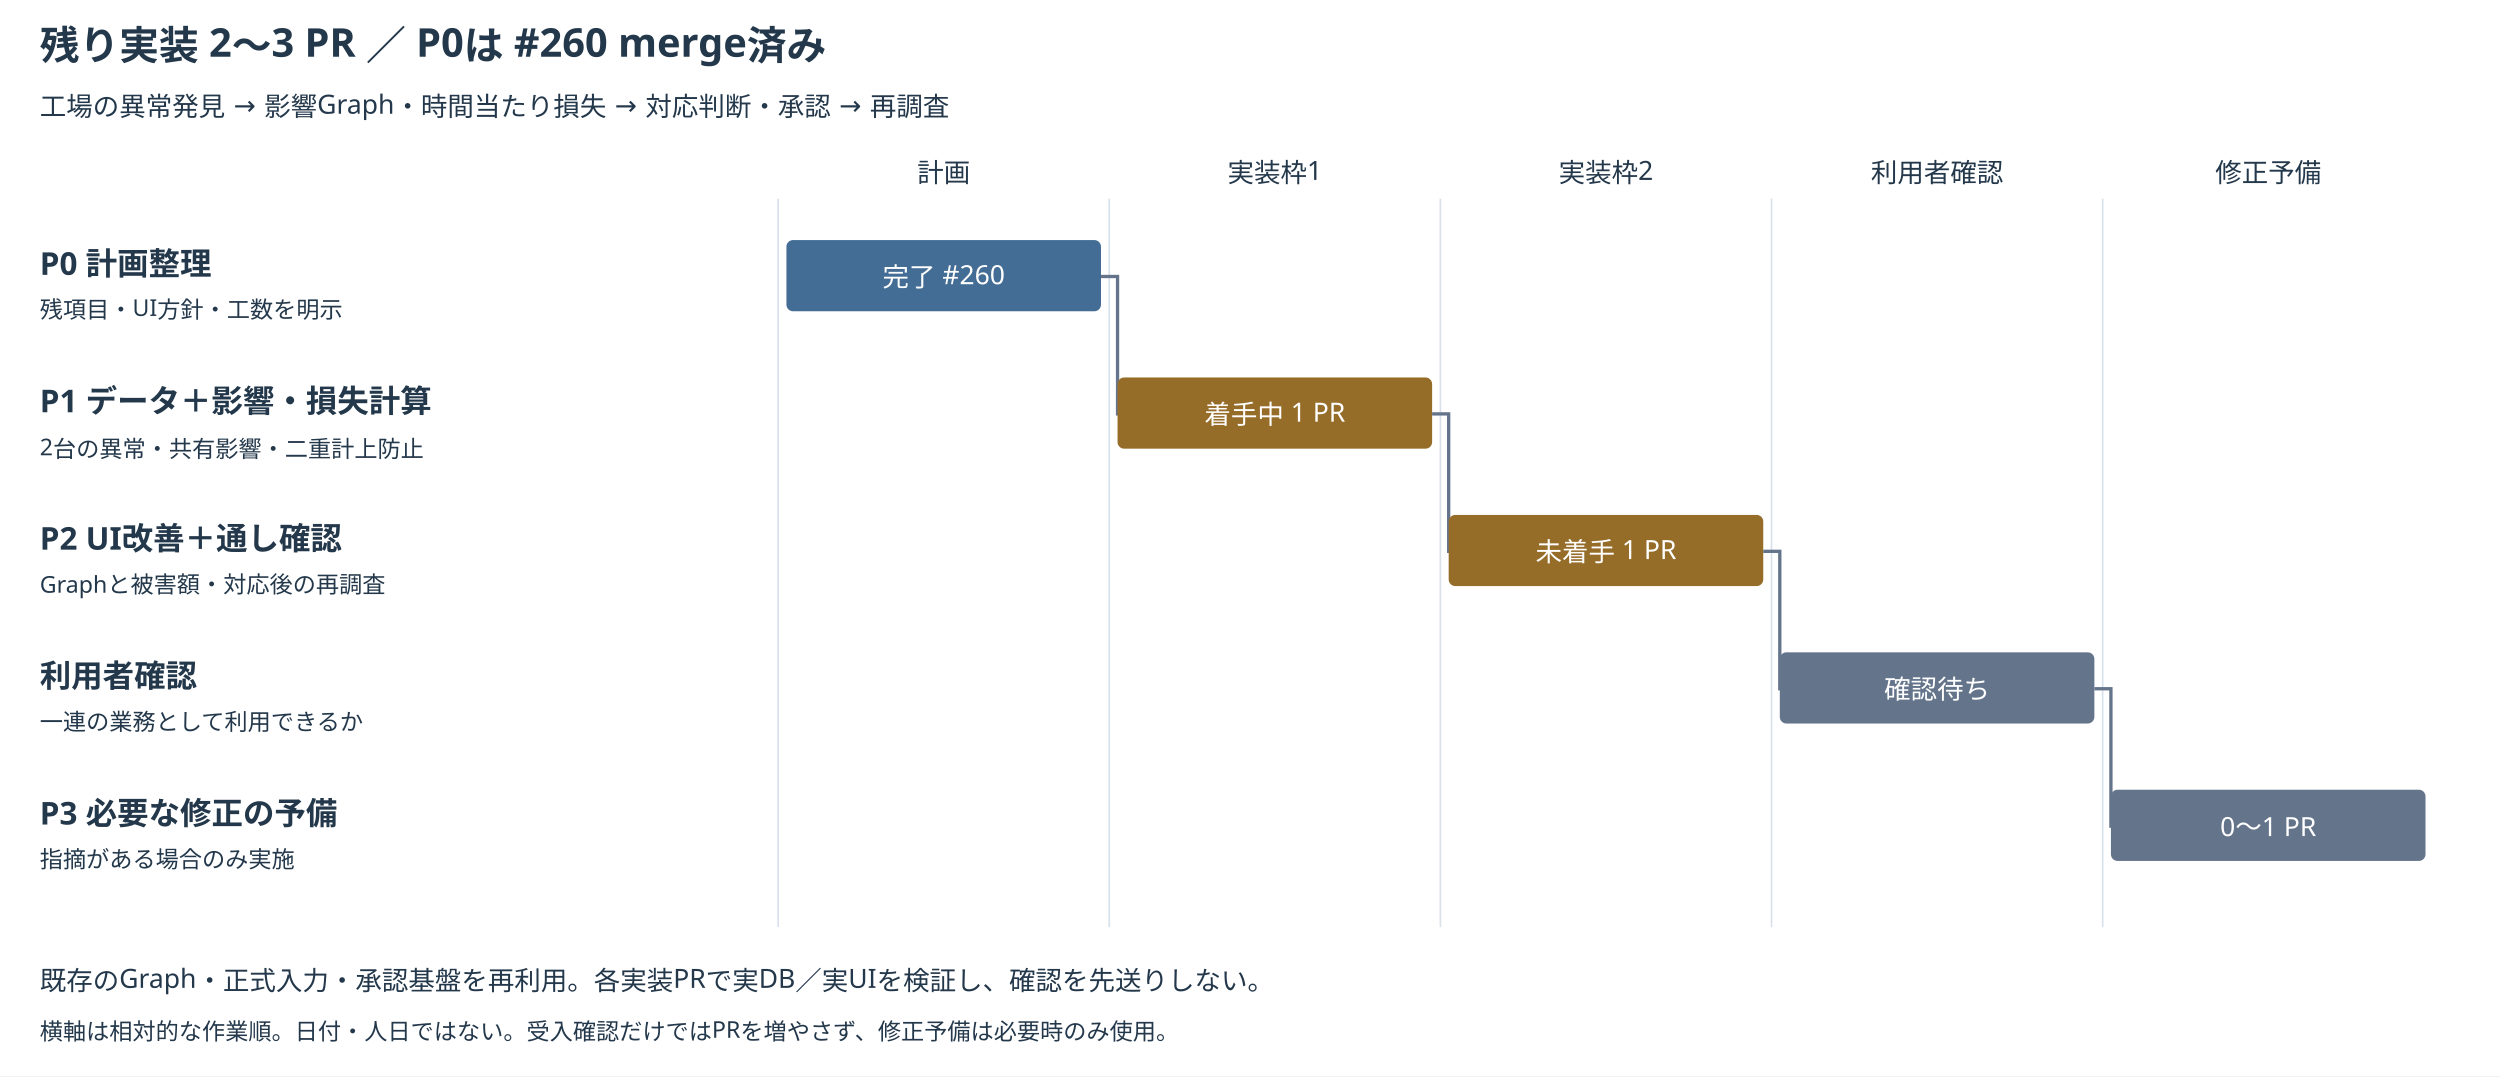
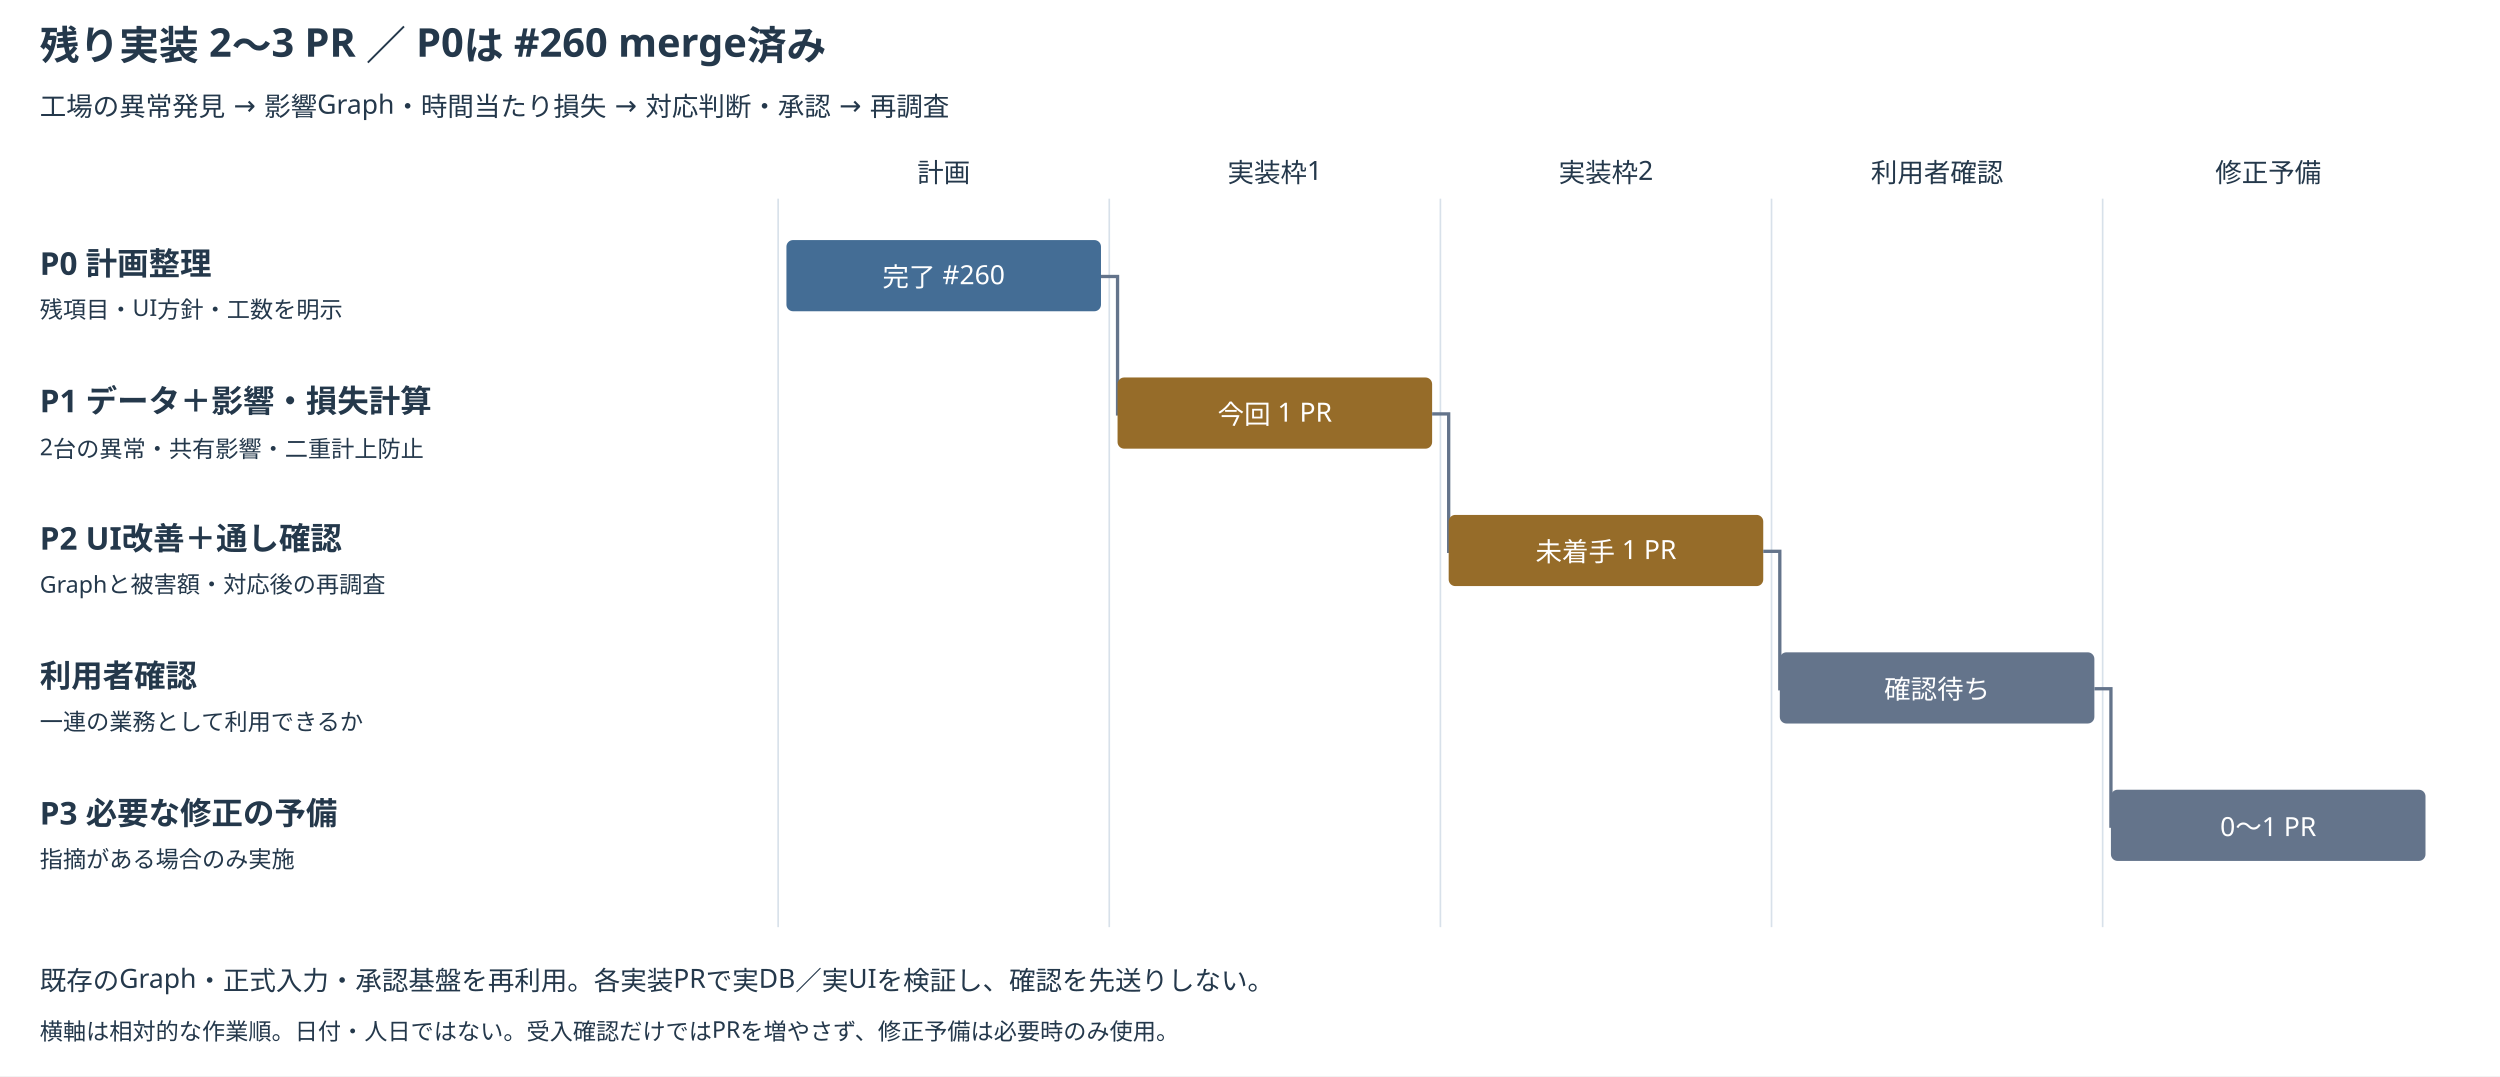
<svg xmlns="http://www.w3.org/2000/svg" width="1510" height="650" viewBox="0 0 1510 650" role="img" aria-labelledby="title desc">
  <rect width="1510" height="650" fill="white" />
  <g font-family="sans-serif" fill="#24384b">
    <text x="24" y="36" font-size="24" font-weight="bold">残り実装 2〜3 PR ／ P0は #260 merge済み</text>
    <text x="24" y="70" font-size="16">工場の異常発見 → 影響Graph・時間当たり損失 → 対応判断・承認 → 再調査</text>
    <path d="M470 120V560" stroke="#d8e1ea" />
    <text x="570" y="110" text-anchor="middle" font-size="16">計画</text>
    <path d="M670 120V560" stroke="#d8e1ea" />
    <text x="770" y="110" text-anchor="middle" font-size="16">実装枠1</text>
    <path d="M870 120V560" stroke="#d8e1ea" />
    <text x="970" y="110" text-anchor="middle" font-size="16">実装枠2</text>
    <path d="M1070 120V560" stroke="#d8e1ea" />
    <text x="1170" y="110" text-anchor="middle" font-size="16">利用者確認</text>
    <path d="M1270 120V560" stroke="#d8e1ea" />
    <text x="1370" y="110" text-anchor="middle" font-size="16">修正予備</text>
    <text x="24" y="166" font-size="19" font-weight="bold">P0 計画整理</text>
    <text x="24" y="192" font-size="14">残項目・UI方針・工数を明示</text>
    <rect x="475" y="145" width="190" height="43" rx="4" fill="#446d95" />
    <text x="570" y="173" text-anchor="middle" font-size="16" fill="white">完了 #260</text>
    <path d="M665 167h10v83h5" fill="none" stroke="#64748b" stroke-width="2" />
    <text x="24" y="249" font-size="19" font-weight="bold">P1 データ＋影響・損失計算</text>
    <text x="24" y="275" font-size="14">2台の異常・共有影響・二重計上防止</text>
    <rect x="675" y="228" width="190" height="43" rx="4" fill="#966c29" />
-     <text x="770" y="256" text-anchor="middle" font-size="16" fill="white">着手中 1 PR</text>
+     <text x="770" y="256" text-anchor="middle" font-size="16" fill="white">今回 1 PR</text>
    <path d="M865 250h10v83h5" fill="none" stroke="#64748b" stroke-width="2" />
    <text x="24" y="332" font-size="19" font-weight="bold">P2 UI改善＋通し確認</text>
    <text x="24" y="358" font-size="14">Graphと被害額・対応後の再調査</text>
    <rect x="875" y="311" width="190" height="43" rx="4" fill="#966c29" />
    <text x="970" y="339" text-anchor="middle" font-size="16" fill="white">未着手 1 PR</text>
    <path d="M1065 333h10v83h5" fill="none" stroke="#64748b" stroke-width="2" />
    <text x="24" y="415" font-size="19" font-weight="bold">利用者確認</text>
    <text x="24" y="441" font-size="14">一連の業務として利用できるか</text>
    <rect x="1075" y="394" width="190" height="43" rx="4" fill="#64748b" />
    <text x="1170" y="422" text-anchor="middle" font-size="16" fill="white">確認待ち</text>
    <path d="M1265 416h10v83h5" fill="none" stroke="#64748b" stroke-width="2" />
    <text x="24" y="498" font-size="19" font-weight="bold">P3 必要な修正の予備</text>
    <text x="24" y="524" font-size="14">指摘がある場合のみ実施</text>
    <rect x="1275" y="477" width="190" height="43" rx="4" fill="#64748b" />
    <text x="1370" y="505" text-anchor="middle" font-size="16" fill="white">0〜1 PR</text>
    <text x="24" y="598" font-size="16">既存のGraph・正式入力・承認基盤を再利用。各実装PRで実DB／実UIを検証し、確認を先送りしない。</text>
    <text x="24" y="628" font-size="14">横軸は相対的な作業順。日付・人日ではない。受入確認だけではPRを増やさず、修正予備は必要時のみ使用。</text>
  </g>
</svg>
